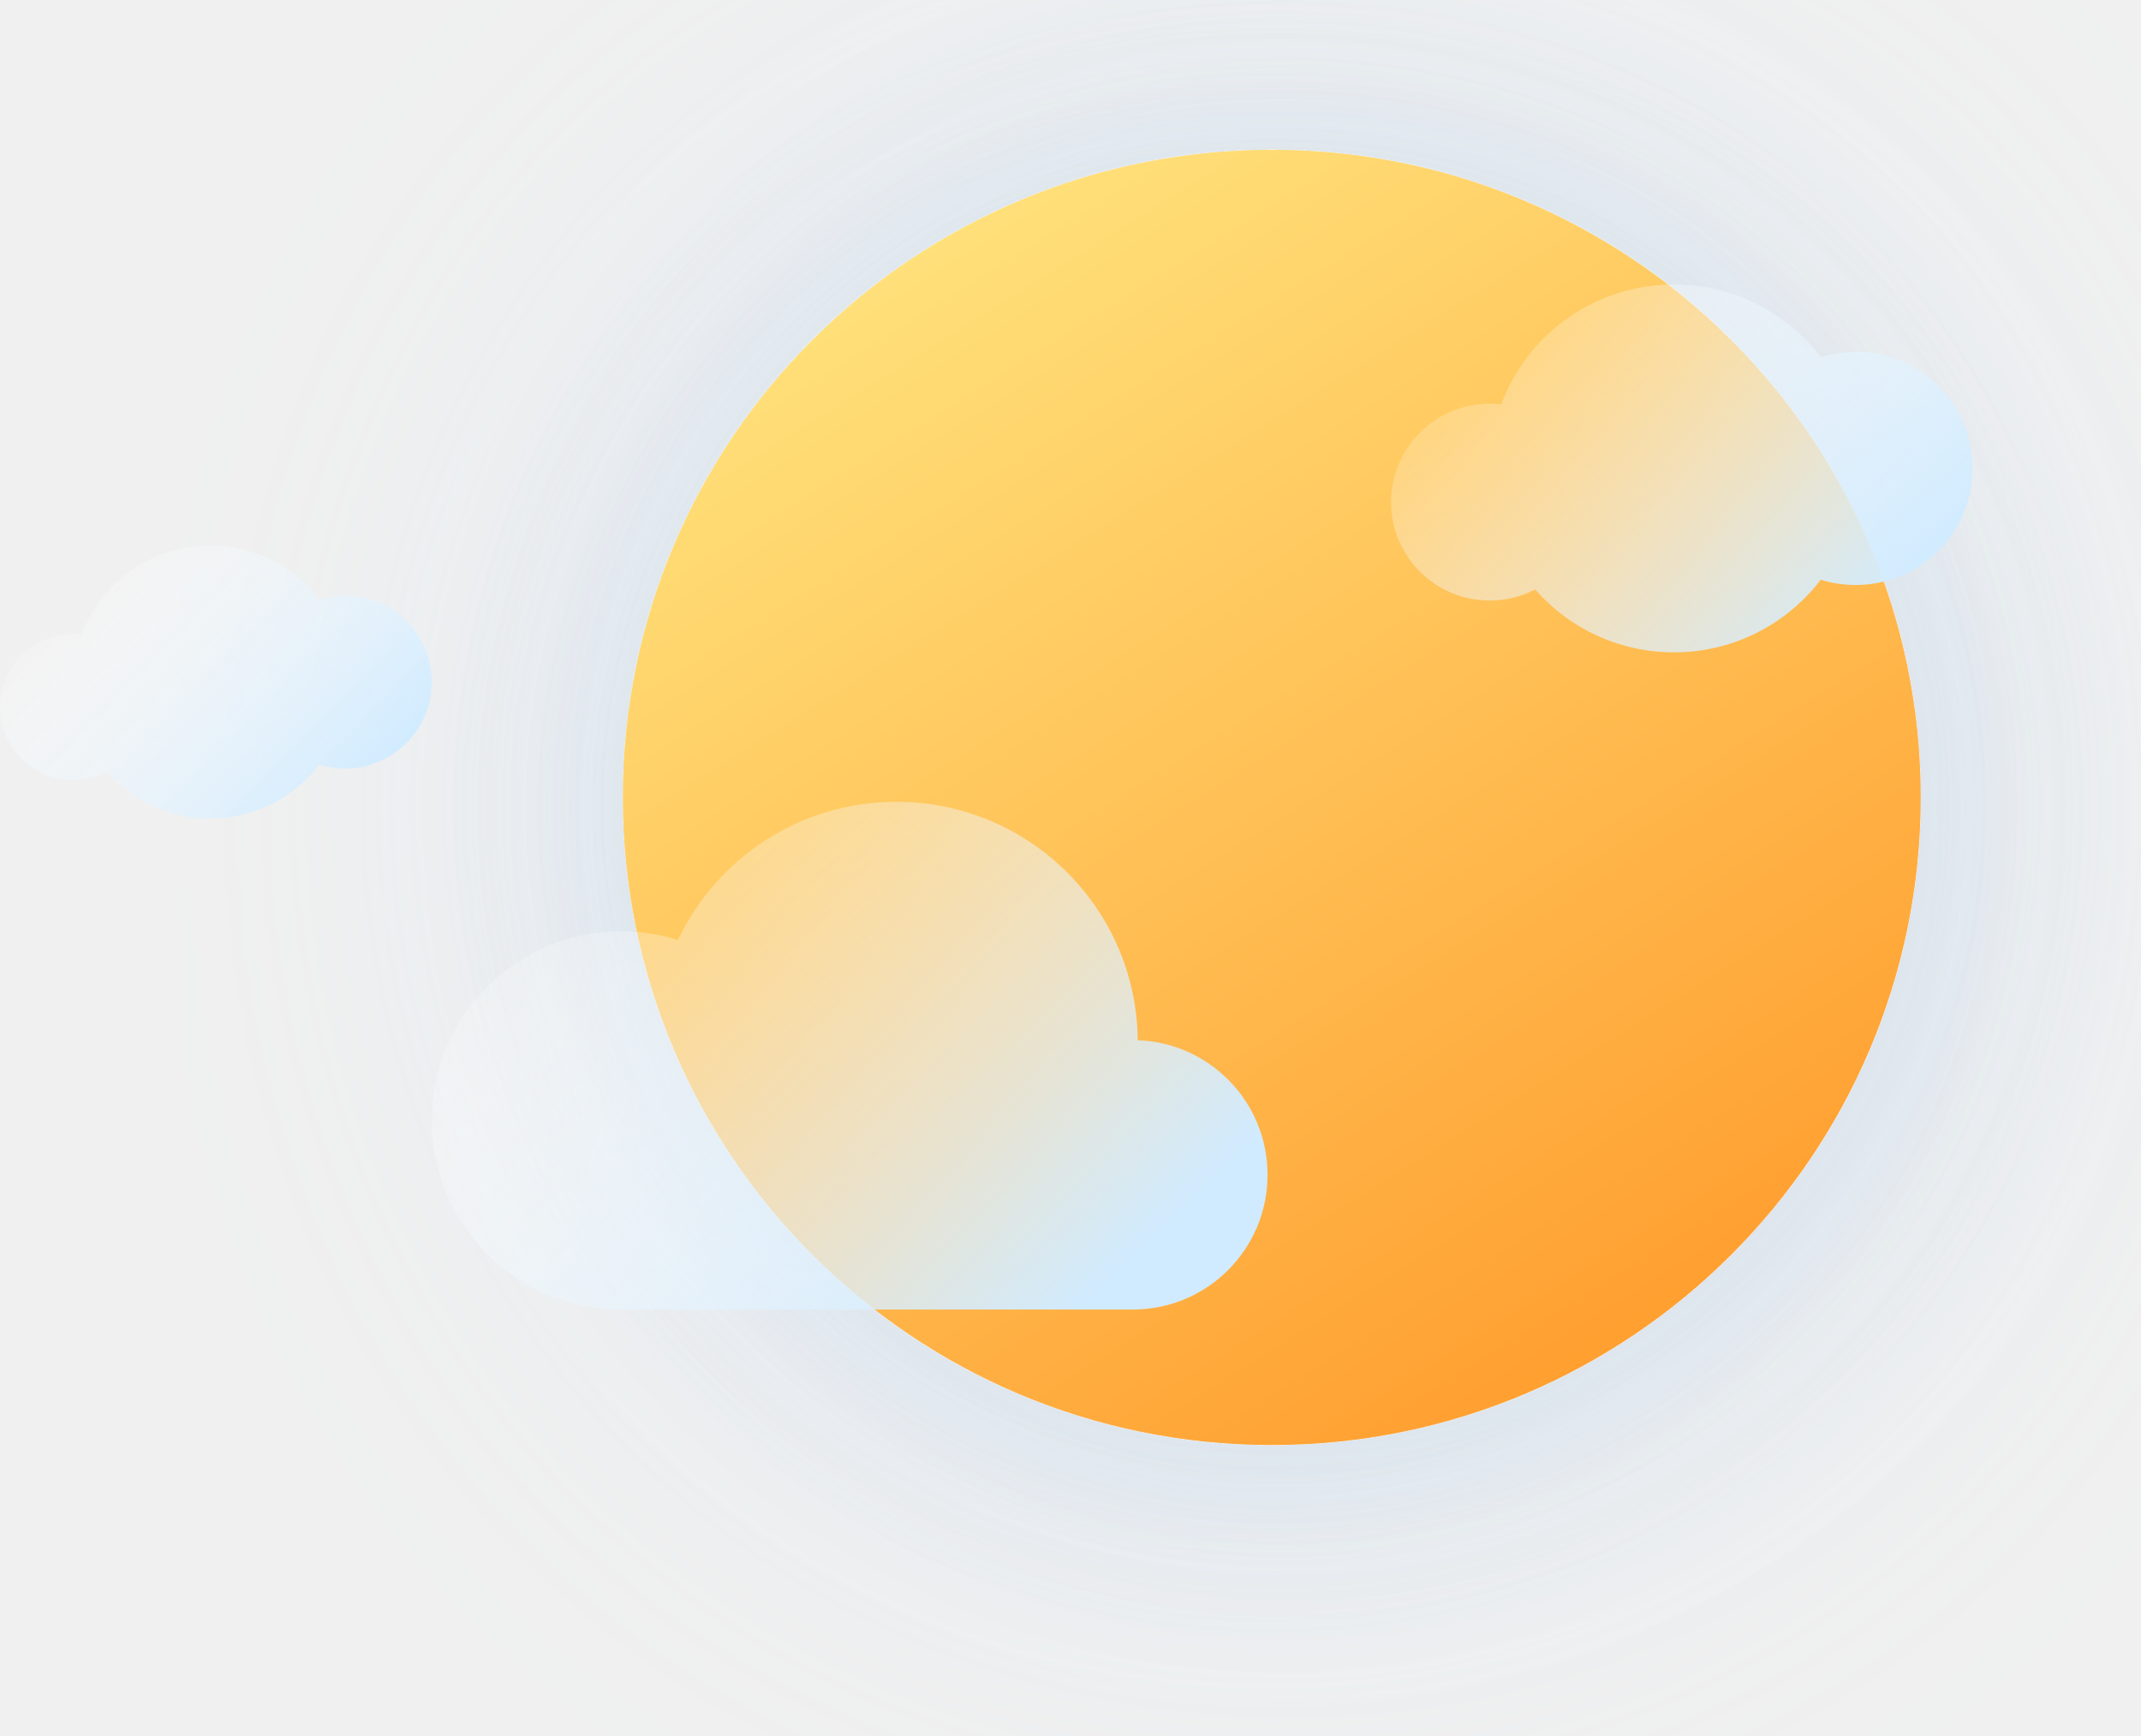
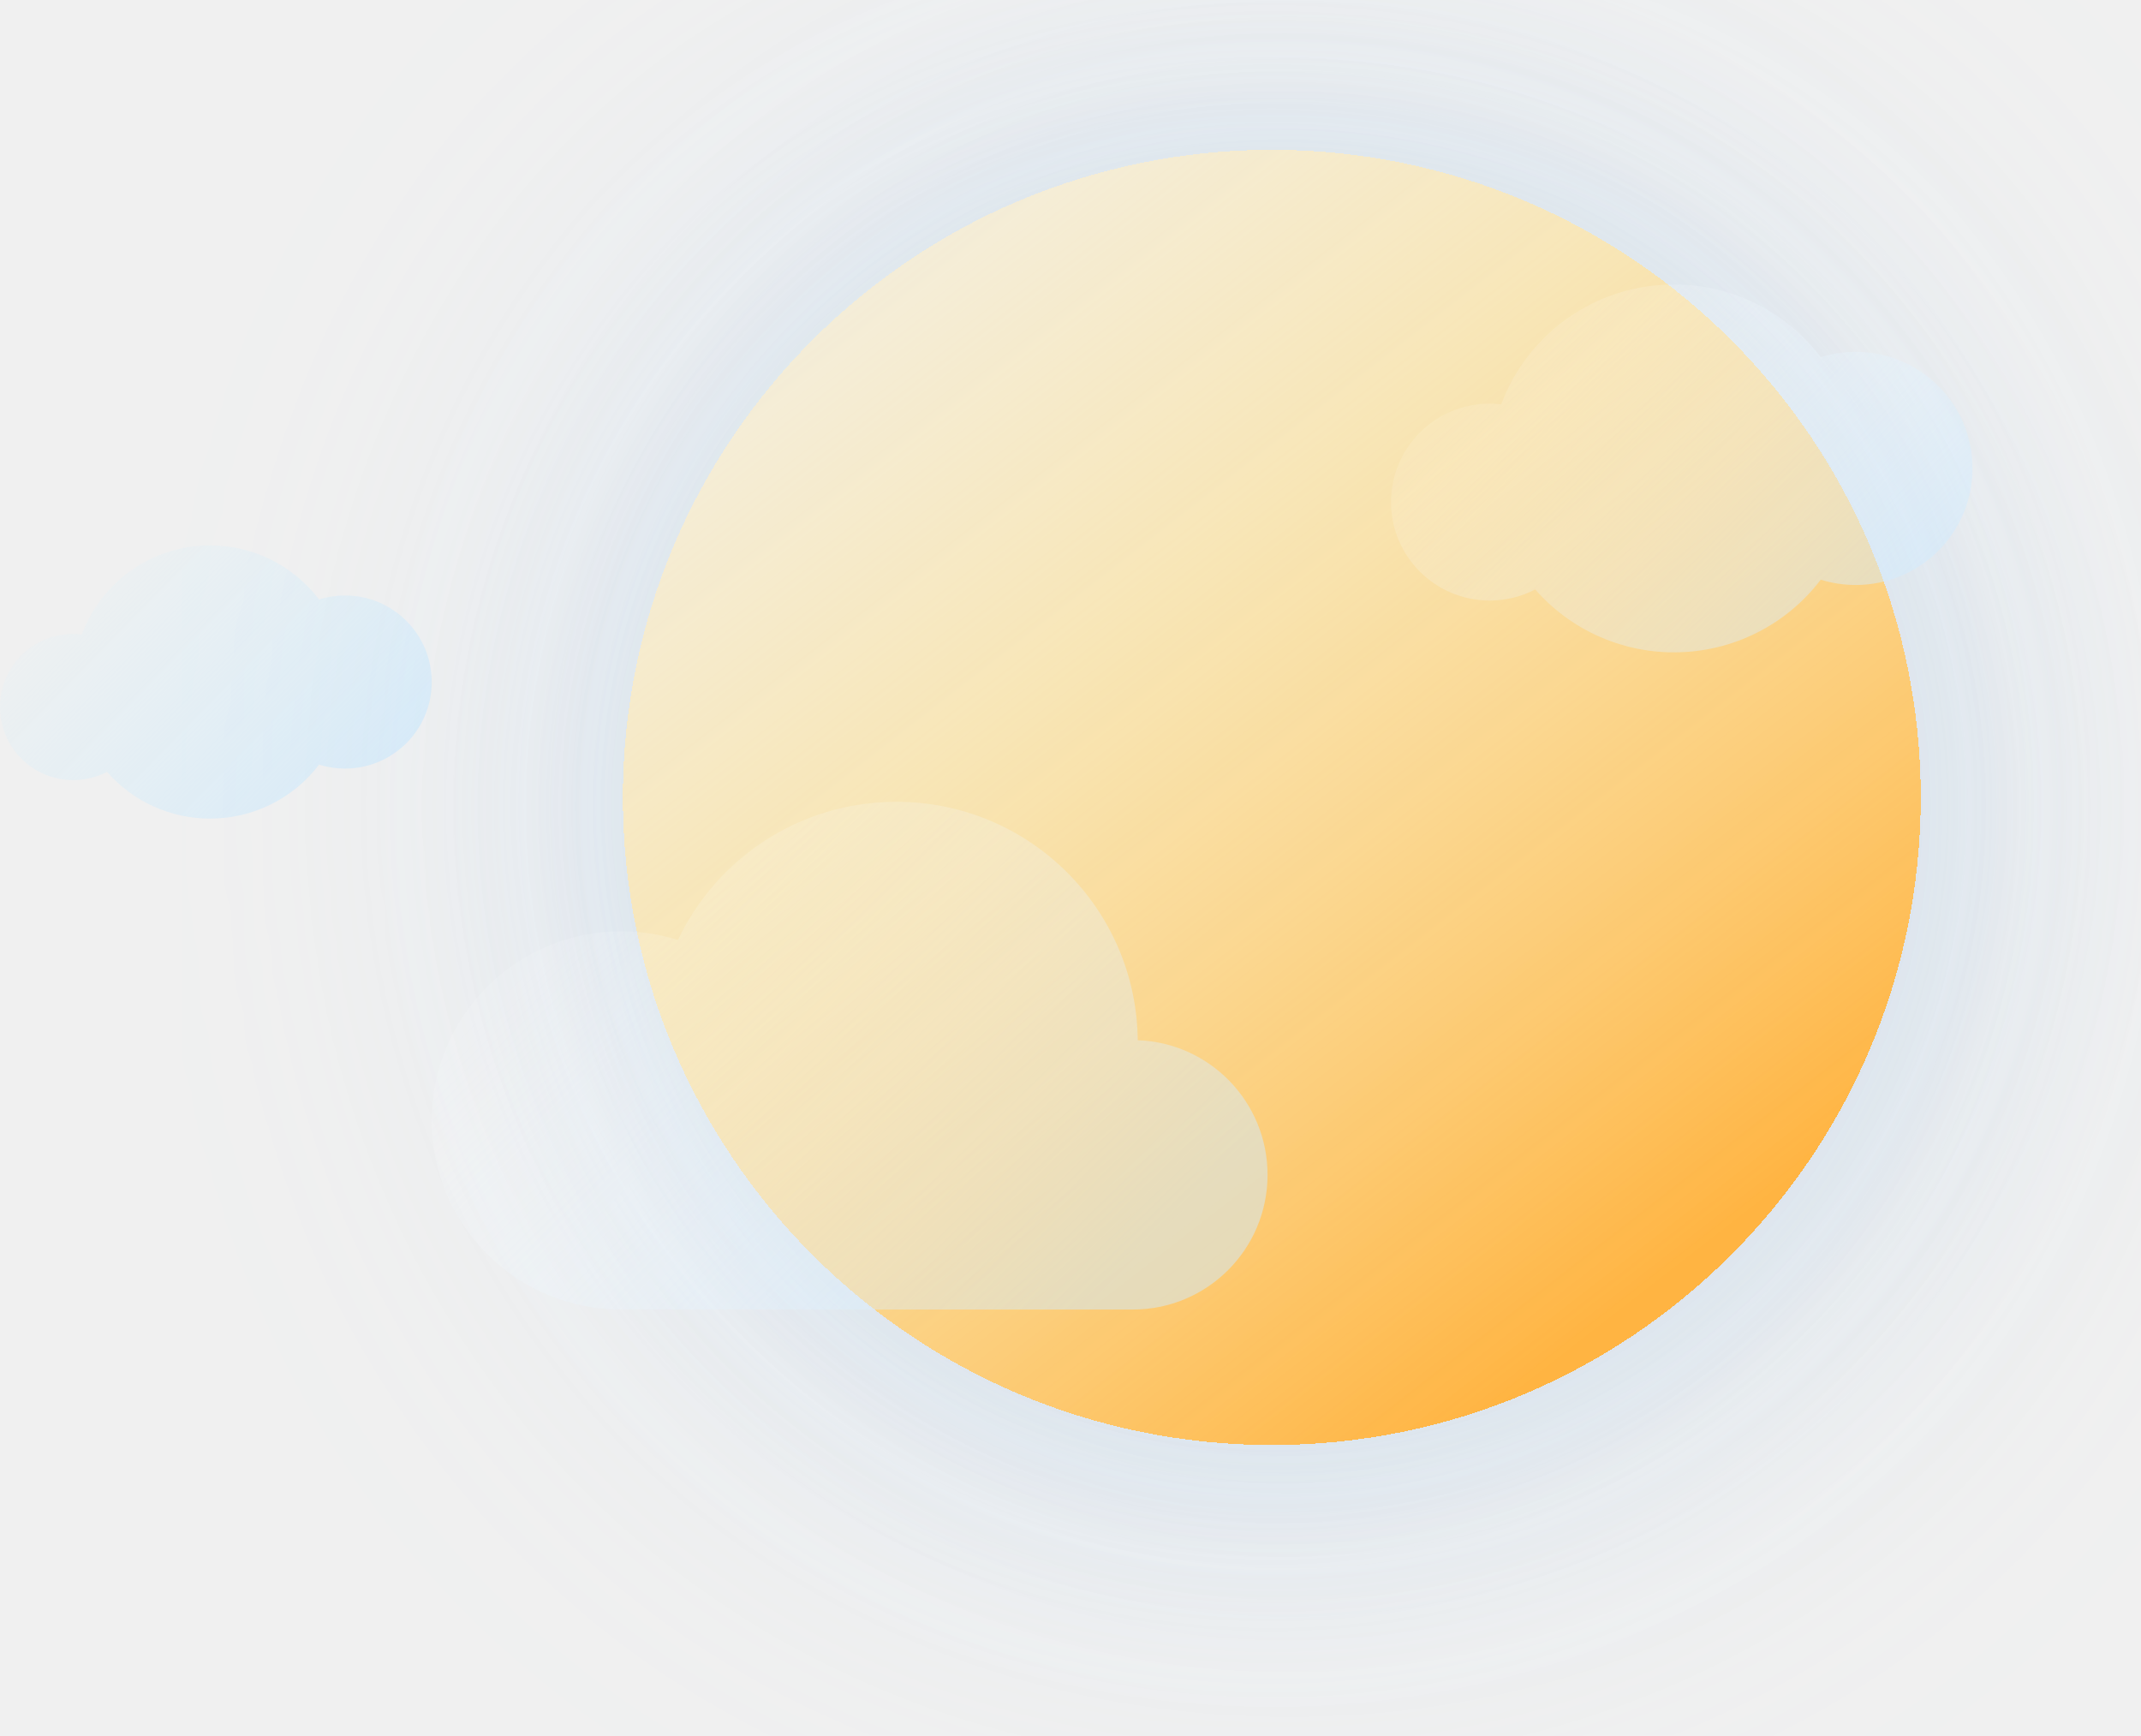
<svg xmlns="http://www.w3.org/2000/svg" width="243" height="197" fill="none">
  <g clip-path="url(#a)">
    <g filter="url(#b)">
-       <path d="M144.347 164C185.025 164 218 131.093 218 90.5S185.025 17 144.347 17c-40.678 0-73.653 32.907-73.653 73.5s32.975 73.5 73.653 73.5Z" fill="url(#c)" />
+       <path fill="url(#c)" d="M144.347 164C185.025 164 218 131.093 218 90.5S185.025 17 144.347 17c-40.678 0-73.653 32.907-73.653 73.5s32.975 73.5 73.653 73.5Z" shape-rendering="crispEdges" />
    </g>
-     <g filter="url(#d)">
-       <path fill-rule="evenodd" clip-rule="evenodd" d="M70.475 148.624H128.577c8.444 0 15.288-6.845 15.288-15.288 0-8.257-6.546-14.985-14.732-15.278-.152-14.97-12.36-27.058-27.397-27.058-10.952 0-20.403 6.412-24.789 15.679a21.542 21.542 0 0 0-6.44-.979C58.629 105.7 49 115.309 49 127.162c0 11.558 9.155 20.982 20.623 21.444v.018h.852Z" fill="url(#e)" />
+     <g filter="url(#d)" opacity=".5">
+       <path fill="url(#e)" fill-rule="evenodd" d="M70.475 148.624H128.577c8.444 0 15.288-6.845 15.288-15.288 0-8.257-6.546-14.985-14.732-15.278-.152-14.97-12.36-27.058-27.397-27.058-10.952 0-20.403 6.412-24.789 15.679a21.542 21.542 0 0 0-6.44-.979C58.629 105.7 49 115.309 49 127.162c0 11.558 9.155 20.982 20.623 21.444v.018h.852Z" clip-rule="evenodd" />
    </g>
-     <g filter="url(#f)">
-       <path fill-rule="evenodd" clip-rule="evenodd" d="M206.652 65.79c-3.821 5.011-9.86 8.246-16.657 8.246a20.886 20.886 0 0 1-15.751-7.138 11.168 11.168 0 0 1-5.167 1.258c-6.183 0-11.195-5.002-11.195-11.172 0-6.17 5.012-11.172 11.195-11.172.442 0 .878.026 1.306.075 2.959-7.941 10.623-13.599 19.612-13.599 6.797 0 12.836 3.235 16.657 8.246a13.276 13.276 0 0 1 3.966-.602c7.322 0 13.257 5.923 13.257 13.23s-5.935 13.23-13.257 13.23c-1.382 0-2.714-.21-3.966-.602Z" fill="url(#g)" />
+     <g filter="url(#f)" opacity=".5">
+       <path fill="url(#g)" fill-rule="evenodd" d="M206.652 65.79c-3.821 5.011-9.86 8.246-16.657 8.246a20.886 20.886 0 0 1-15.751-7.138 11.168 11.168 0 0 1-5.167 1.258c-6.183 0-11.195-5.002-11.195-11.172 0-6.17 5.012-11.172 11.195-11.172.442 0 .878.026 1.306.075 2.959-7.941 10.623-13.599 19.612-13.599 6.797 0 12.836 3.235 16.657 8.246a13.276 13.276 0 0 1 3.966-.602c7.322 0 13.257 5.923 13.257 13.23s-5.935 13.23-13.257 13.23c-1.382 0-2.714-.21-3.966-.602Z" clip-rule="evenodd" />
    </g>
-     <g filter="url(#h)">
-       <path fill-rule="evenodd" clip-rule="evenodd" d="M36.212 86.782a15.52 15.52 0 0 1-12.368 6.122 15.506 15.506 0 0 1-11.695-5.3 8.288 8.288 0 0 1-3.836.934C3.721 88.538 0 84.824 0 80.243c0-4.581 3.722-8.295 8.313-8.295.327 0 .65.019.969.056 2.197-5.897 7.888-10.098 14.562-10.098 5.046 0 9.53 2.402 12.368 6.123a9.858 9.858 0 0 1 2.944-.447c5.437 0 9.844 4.398 9.844 9.823 0 5.426-4.407 9.824-9.844 9.824a9.875 9.875 0 0 1-2.944-.447Z" fill="url(#i)" />
+     <g filter="url(#h)" opacity=".5">
+       <path fill="url(#i)" fill-rule="evenodd" d="M36.212 86.782a15.52 15.52 0 0 1-12.368 6.122 15.506 15.506 0 0 1-11.695-5.3 8.288 8.288 0 0 1-3.836.934C3.721 88.538 0 84.824 0 80.243c0-4.581 3.722-8.295 8.313-8.295.327 0 .65.019.969.056 2.197-5.897 7.888-10.098 14.562-10.098 5.046 0 9.53 2.402 12.368 6.123a9.858 9.858 0 0 1 2.944-.447c5.437 0 9.844 4.398 9.844 9.823 0 5.426-4.407 9.824-9.844 9.824a9.875 9.875 0 0 1-2.944-.447Z" clip-rule="evenodd" />
    </g>
  </g>
  <defs>
-     <linearGradient id="c" x1="91" y1="31" x2="171.054" y2="159.08" gradientUnits="userSpaceOnUse">
-       <stop stop-color="#FFE27C" />
-       <stop offset="1" stop-color="#FFA031" />
+     <linearGradient id="c" x1="60.5" x2="171.054" y1="17" y2="159.08" gradientUnits="userSpaceOnUse">
+       <stop stop-color="#FFEDAE" stop-opacity=".1" />
+       <stop offset=".47" stop-color="#FFDC82" stop-opacity=".534" />
+       <stop offset="1" stop-color="#FFB442" />
    </linearGradient>
-     <linearGradient id="e" x1="129.134" y1="142.744" x2="78.274" y2="90.894" gradientUnits="userSpaceOnUse">
+     <linearGradient id="e" x1="129.134" x2="78.274" y1="142.744" y2="90.894" gradientUnits="userSpaceOnUse">
      <stop stop-color="#D0EBFF" />
      <stop offset="1" stop-color="#fff" stop-opacity=".21" />
    </linearGradient>
-     <linearGradient id="g" x1="213.627" y1="69.776" x2="176.781" y2="33.708" gradientUnits="userSpaceOnUse">
+     <linearGradient id="g" x1="213.627" x2="176.781" y1="69.776" y2="33.708" gradientUnits="userSpaceOnUse">
      <stop stop-color="#D0EBFF" />
      <stop offset="1" stop-color="#fff" stop-opacity=".21" />
    </linearGradient>
-     <linearGradient id="i" x1="41.391" y1="89.741" x2="14.033" y2="62.961" gradientUnits="userSpaceOnUse">
-       <stop stop-color="#D0EBFF" />
-       <stop offset="1" stop-color="#fff" stop-opacity=".21" />
+     <linearGradient id="i" x1="41.391" x2="14.033" y1="89.741" y2="62.961" gradientUnits="userSpaceOnUse">
+       <stop stop-color="#C1E5FF" />
+       <stop offset="1" stop-color="#CCF0FF" stop-opacity=".21" />
    </linearGradient>
-     <filter id="b" x="20.694" y="-32" width="247.306" height="247" filterUnits="userSpaceOnUse" color-interpolation-filters="sRGB">
+     <filter id="b" width="247.306" height="247" x="20.694" y="-32" color-interpolation-filters="sRGB" filterUnits="userSpaceOnUse">
      <feFlood flood-opacity="0" result="BackgroundImageFix" />
-       <feColorMatrix in="SourceAlpha" values="0 0 0 0 0 0 0 0 0 0 0 0 0 0 0 0 0 0 127 0" result="hardAlpha" />
+       <feColorMatrix in="SourceAlpha" result="hardAlpha" values="0 0 0 0 0 0 0 0 0 0 0 0 0 0 0 0 0 0 127 0" />
      <feOffset dx="2" dy="1" />
      <feGaussianBlur stdDeviation="15.5" />
      <feComposite in2="hardAlpha" operator="out" />
      <feColorMatrix values="0 0 0 0 0.401 0 0 0 0 0.581 0 0 0 0 0.75 0 0 0 0.15 0" />
      <feBlend in2="BackgroundImageFix" result="effect1_dropShadow_12_774" />
-       <feColorMatrix in="SourceAlpha" values="0 0 0 0 0 0 0 0 0 0 0 0 0 0 0 0 0 0 127 0" result="hardAlpha" />
+       <feColorMatrix in="SourceAlpha" result="hardAlpha" values="0 0 0 0 0 0 0 0 0 0 0 0 0 0 0 0 0 0 127 0" />
      <feOffset dy="1" />
      <feGaussianBlur stdDeviation="25" />
      <feComposite in2="hardAlpha" operator="out" />
      <feColorMatrix values="0 0 0 0 0.705 0 0 0 0 0.843 0 0 0 0 0.971 0 0 0 0.35 0" />
      <feBlend in2="effect1_dropShadow_12_774" result="effect2_dropShadow_12_774" />
      <feBlend in="SourceGraphic" in2="effect2_dropShadow_12_774" result="shape" />
    </filter>
-     <filter id="d" x="45" y="87" width="102.865" height="65.624" filterUnits="userSpaceOnUse" color-interpolation-filters="sRGB">
+     <filter id="d" width="102.865" height="65.624" x="45" y="87" color-interpolation-filters="sRGB" filterUnits="userSpaceOnUse">
      <feFlood flood-opacity="0" result="BackgroundImageFix" />
      <feGaussianBlur in="BackgroundImageFix" stdDeviation="2" />
      <feComposite in2="SourceAlpha" operator="in" result="effect1_backgroundBlur_12_774" />
      <feBlend in="SourceGraphic" in2="effect1_backgroundBlur_12_774" result="shape" />
    </filter>
-     <filter id="f" x="153.882" y="28.288" width="73.993" height="49.748" filterUnits="userSpaceOnUse" color-interpolation-filters="sRGB">
+     <filter id="f" width="73.993" height="49.748" x="153.882" y="28.288" color-interpolation-filters="sRGB" filterUnits="userSpaceOnUse">
      <feFlood flood-opacity="0" result="BackgroundImageFix" />
      <feGaussianBlur in="BackgroundImageFix" stdDeviation="2" />
      <feComposite in2="SourceAlpha" operator="in" result="effect1_backgroundBlur_12_774" />
      <feBlend in="SourceGraphic" in2="effect1_backgroundBlur_12_774" result="shape" />
    </filter>
-     <filter id="h" x="-4" y="57.906" width="57" height="38.998" filterUnits="userSpaceOnUse" color-interpolation-filters="sRGB">
+     <filter id="h" width="57" height="38.998" x="-4" y="57.906" color-interpolation-filters="sRGB" filterUnits="userSpaceOnUse">
      <feFlood flood-opacity="0" result="BackgroundImageFix" />
      <feGaussianBlur in="BackgroundImageFix" stdDeviation="2" />
      <feComposite in2="SourceAlpha" operator="in" result="effect1_backgroundBlur_12_774" />
      <feBlend in="SourceGraphic" in2="effect1_backgroundBlur_12_774" result="shape" />
    </filter>
    <clipPath id="a">
      <path fill="#fff" d="M0 0h243v197H0z" />
    </clipPath>
  </defs>
</svg>
